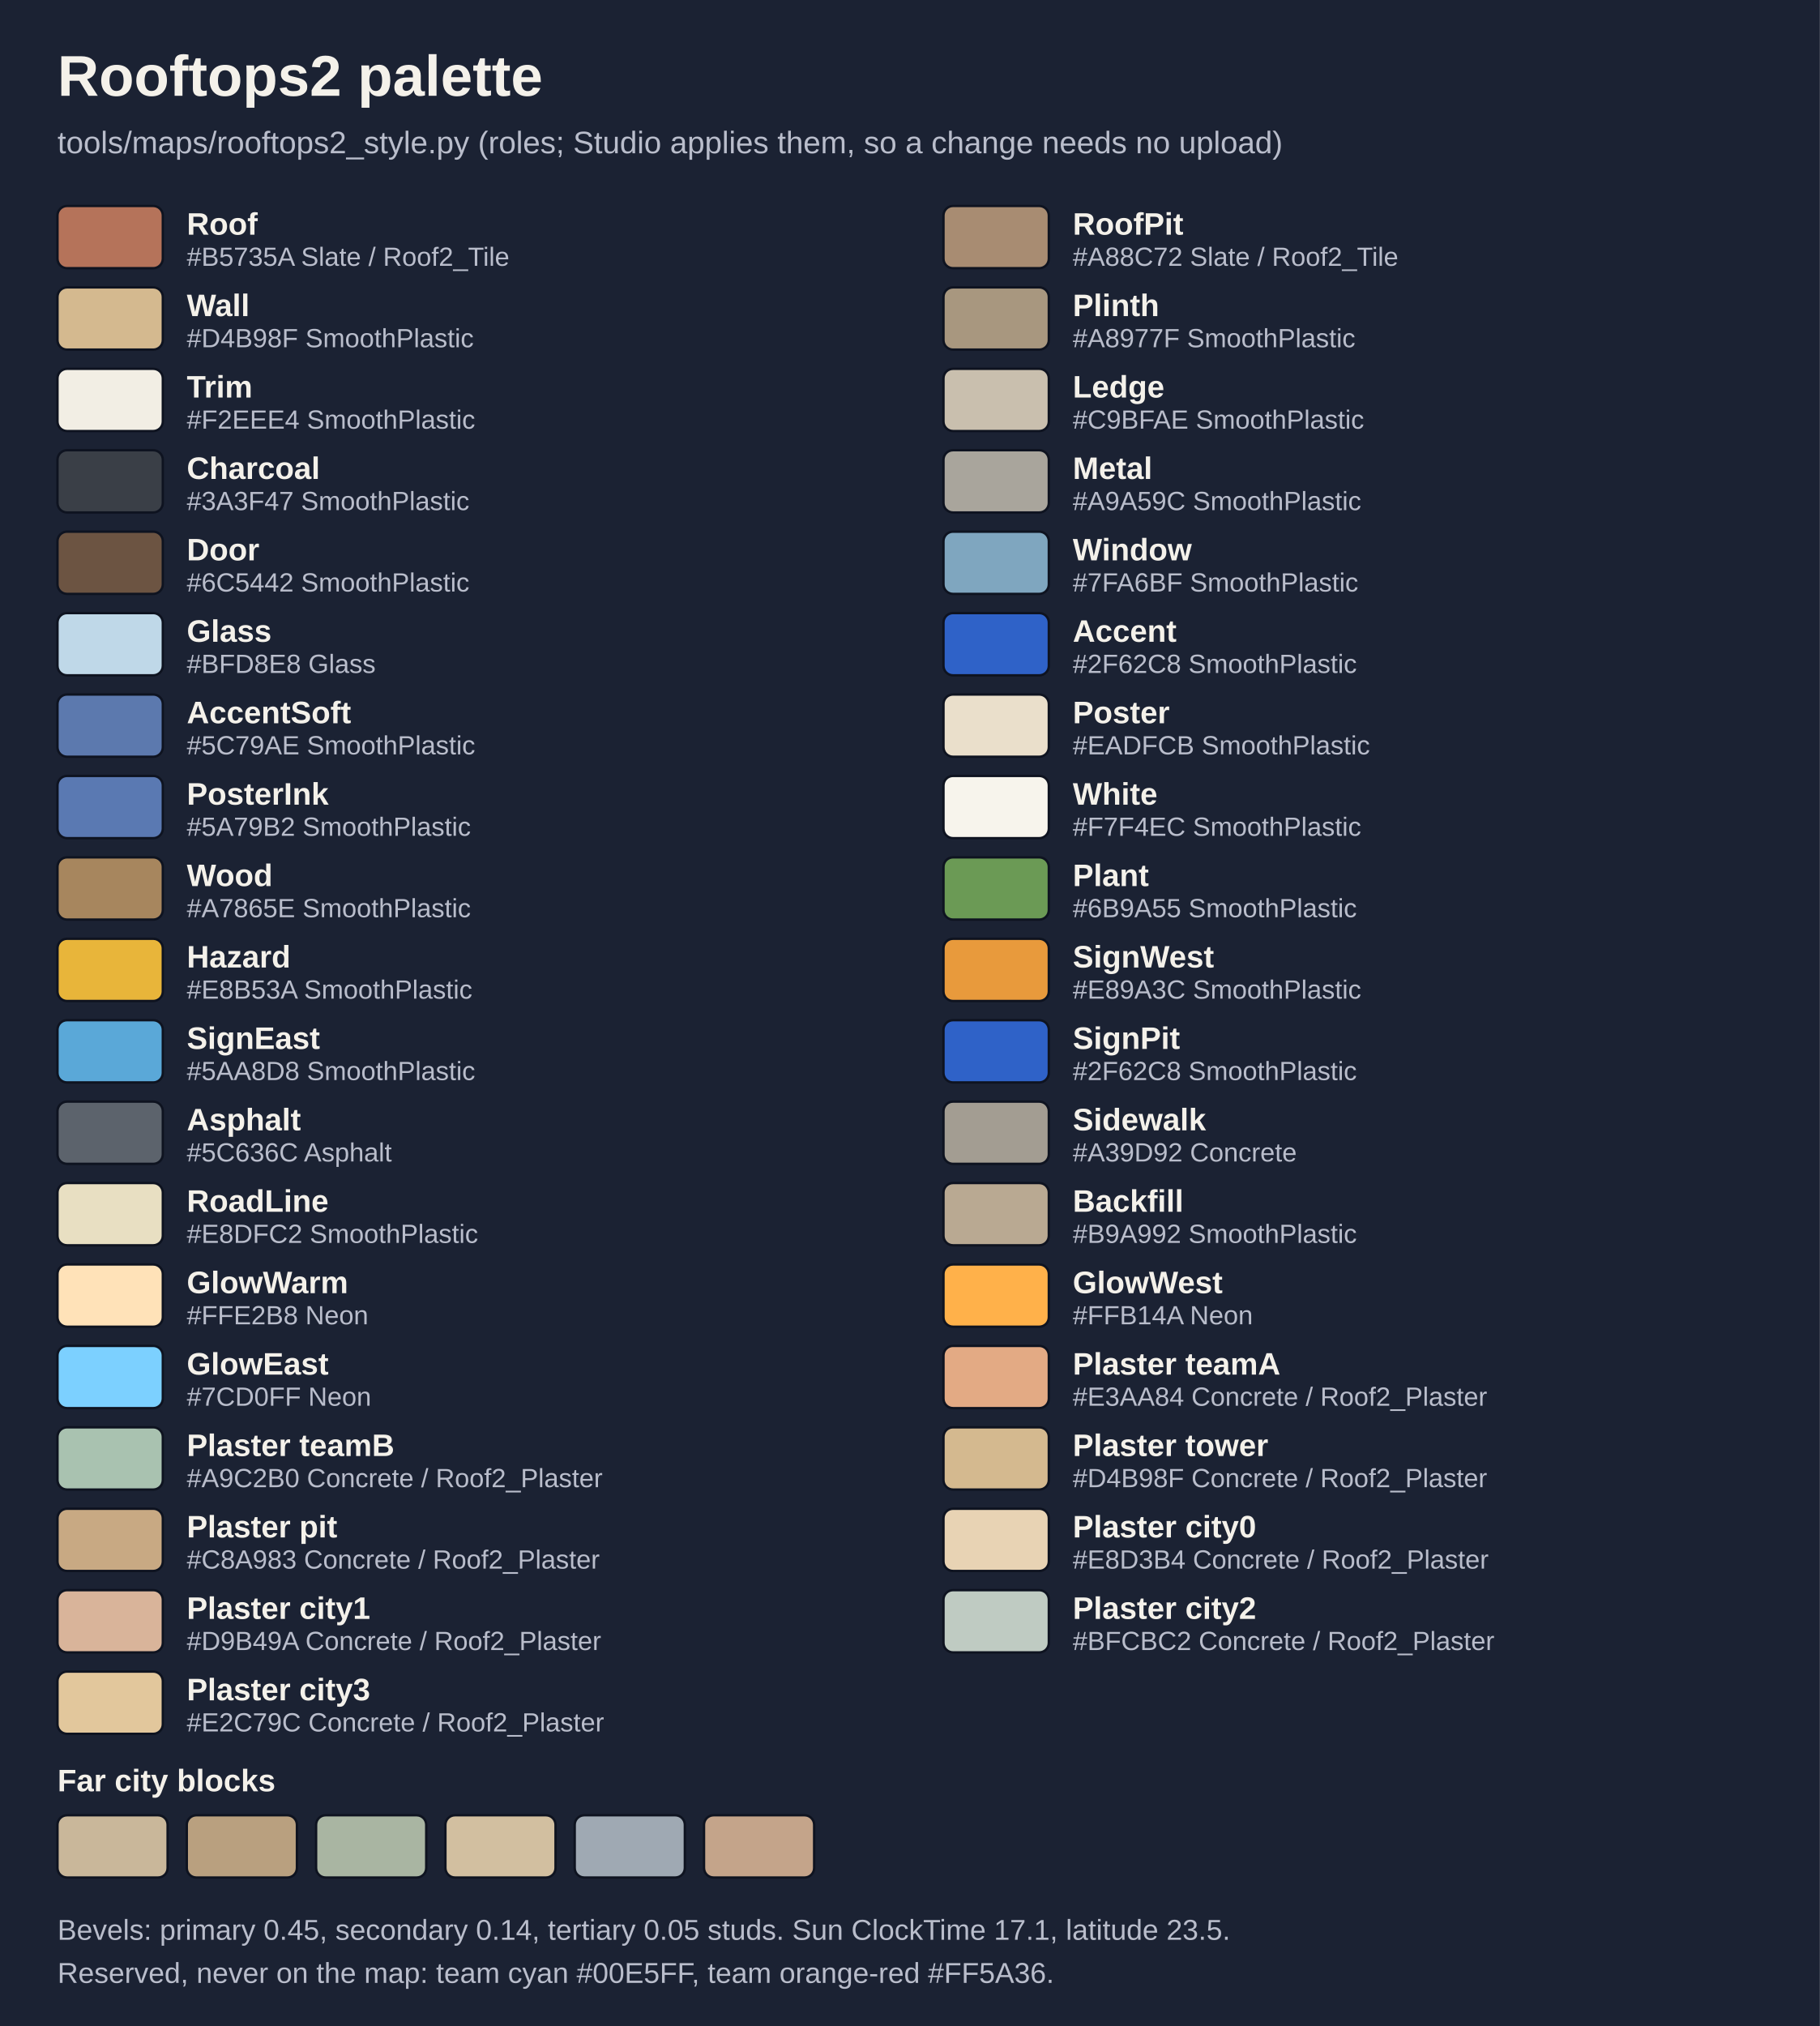
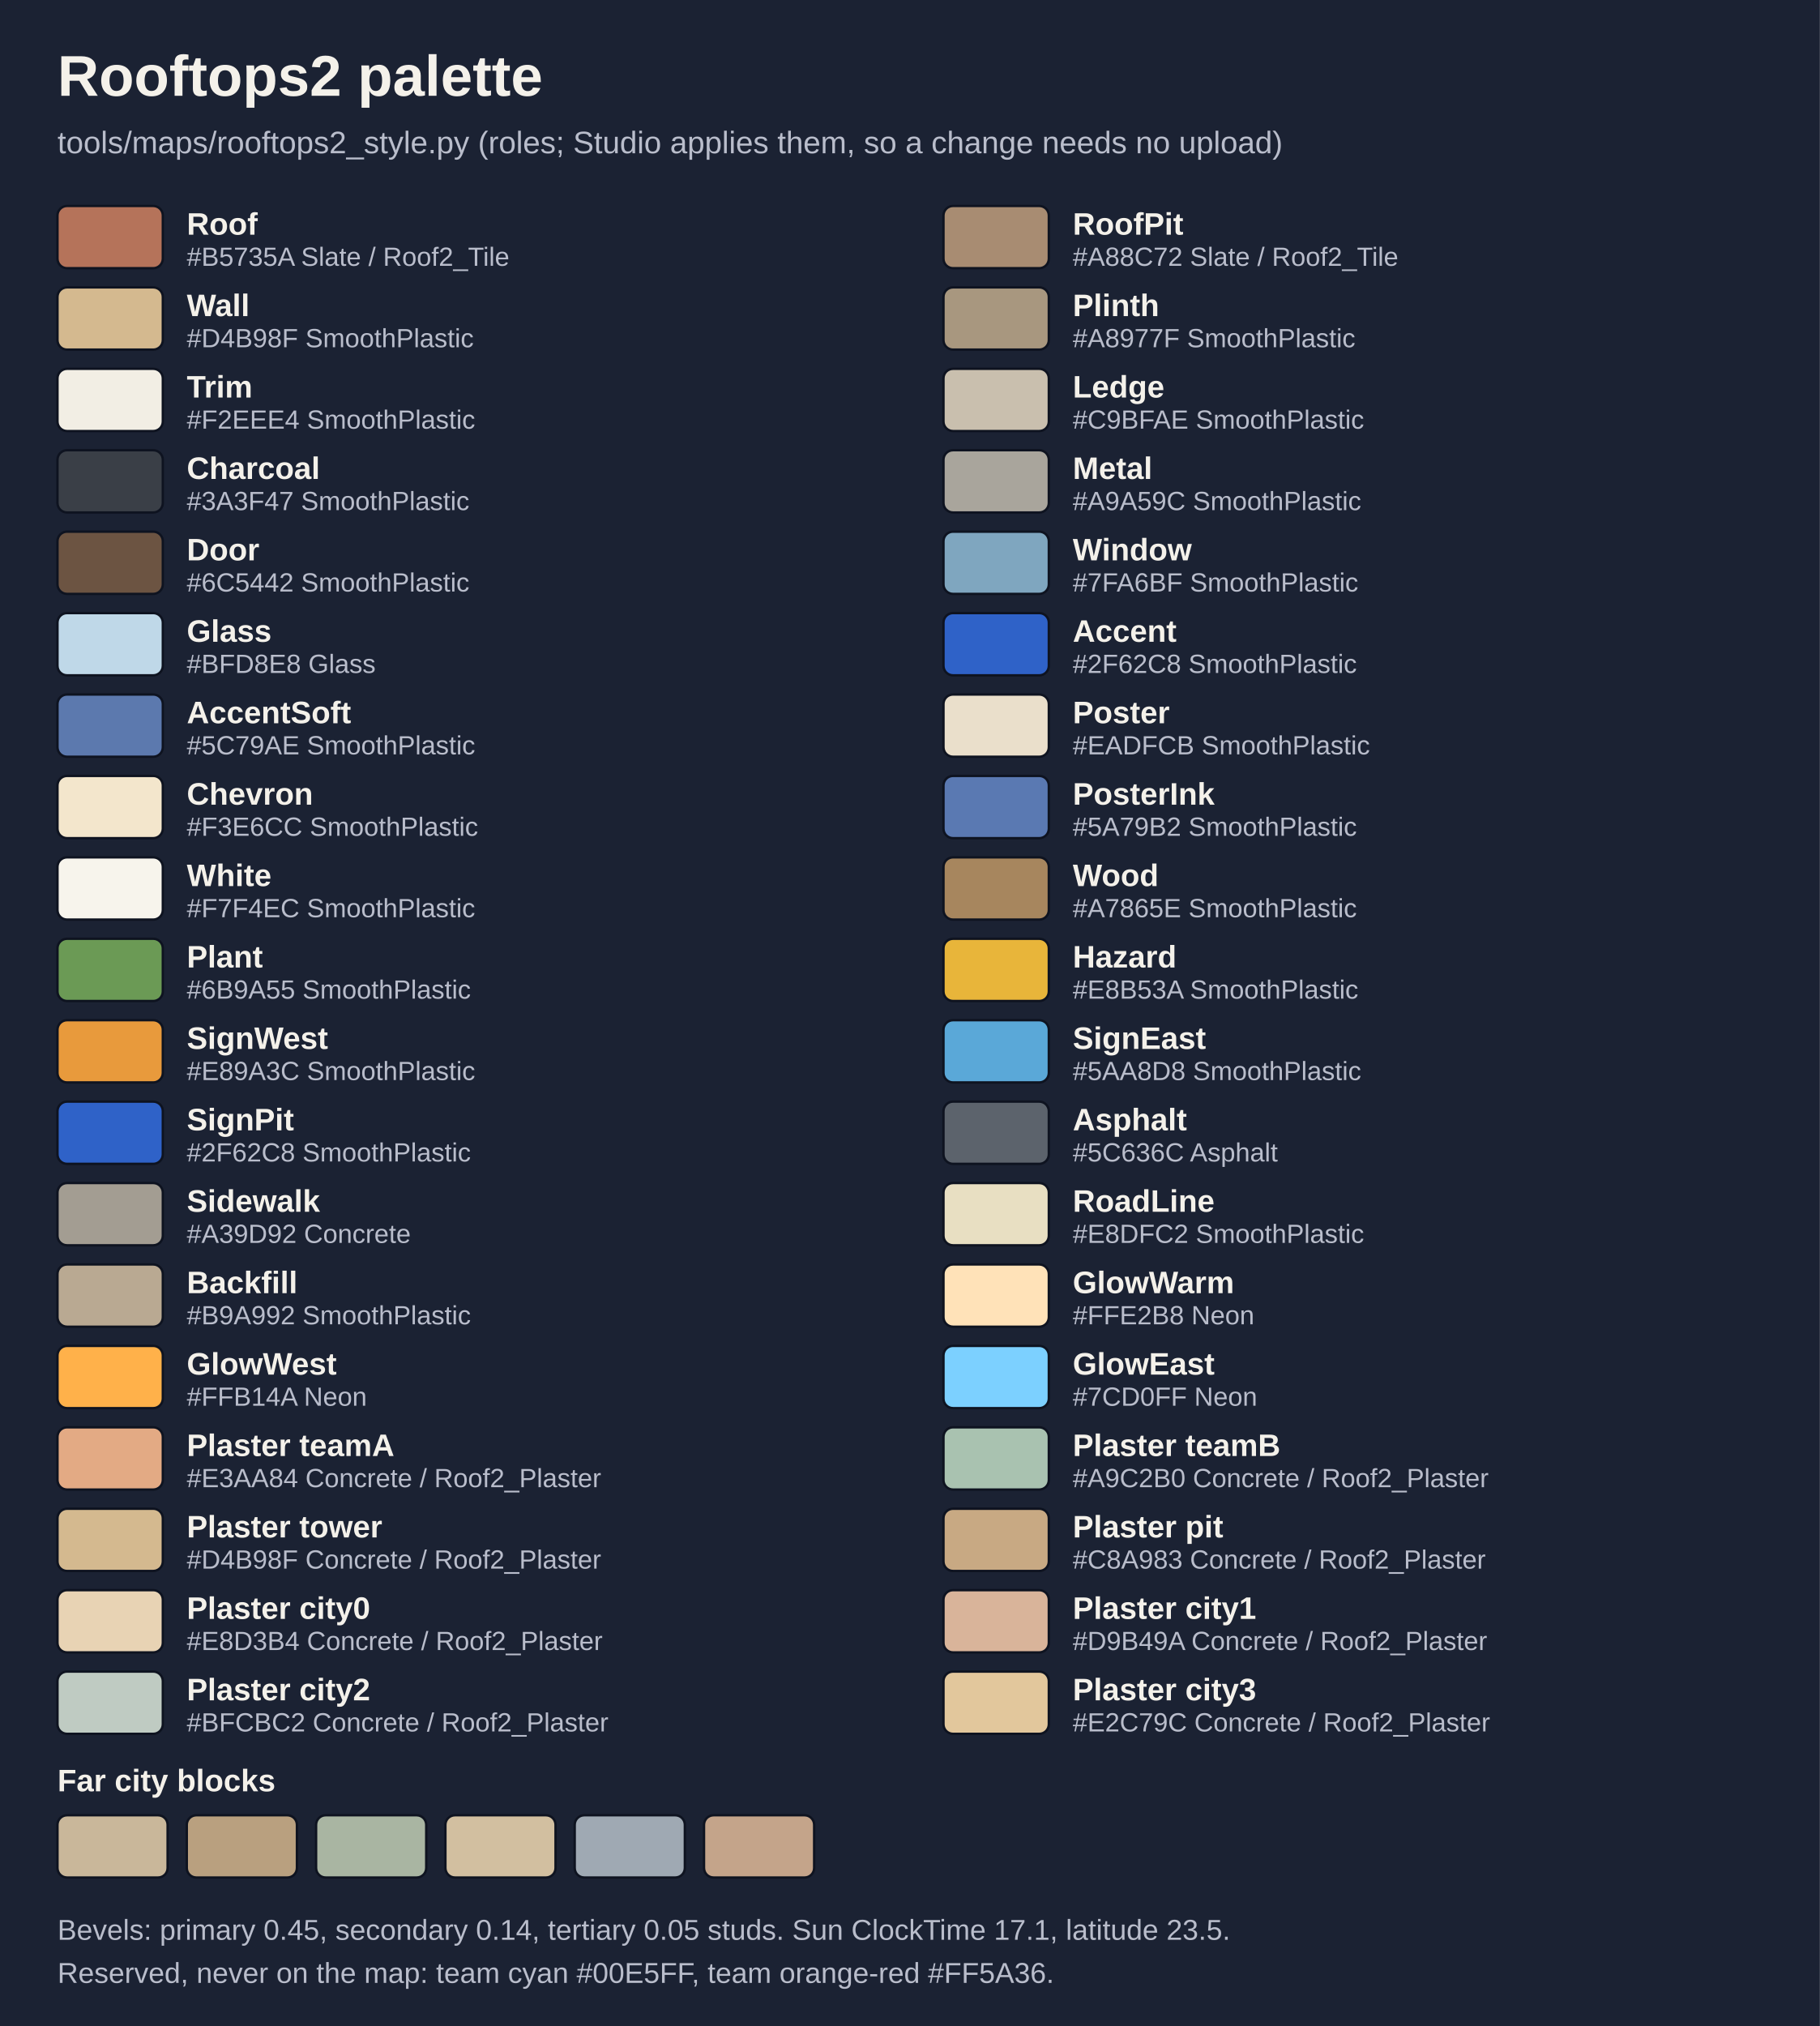
<svg xmlns="http://www.w3.org/2000/svg" viewBox="0 0 760 846" font-family="Segoe UI, Arial, sans-serif">
  <rect width="760" height="846" fill="#1B2233" />
  <text x="24" y="40" font-size="24" font-weight="700" fill="#F4F1EA">Rooftops2 palette</text>
  <text x="24" y="64" font-size="13" fill="#B9BDCB">tools/maps/rooftops2_style.py (roles; Studio applies them, so a change needs no upload)</text>
  <rect x="24" y="86" width="44" height="26" rx="4" fill="#B5735A" stroke="#0E1320" />
  <text x="78" y="98" font-size="13" font-weight="700" fill="#F4F1EA">Roof</text>
  <text x="78" y="111" font-size="11" fill="#B9BDCB">#B5735A  Slate / Roof2_Tile</text>
  <rect x="394" y="86" width="44" height="26" rx="4" fill="#A88C72" stroke="#0E1320" />
  <text x="448" y="98" font-size="13" font-weight="700" fill="#F4F1EA">RoofPit</text>
  <text x="448" y="111" font-size="11" fill="#B9BDCB">#A88C72  Slate / Roof2_Tile</text>
  <rect x="24" y="120" width="44" height="26" rx="4" fill="#D4B98F" stroke="#0E1320" />
  <text x="78" y="132" font-size="13" font-weight="700" fill="#F4F1EA">Wall</text>
  <text x="78" y="145" font-size="11" fill="#B9BDCB">#D4B98F  SmoothPlastic</text>
  <rect x="394" y="120" width="44" height="26" rx="4" fill="#A8977F" stroke="#0E1320" />
  <text x="448" y="132" font-size="13" font-weight="700" fill="#F4F1EA">Plinth</text>
  <text x="448" y="145" font-size="11" fill="#B9BDCB">#A8977F  SmoothPlastic</text>
  <rect x="24" y="154" width="44" height="26" rx="4" fill="#F2EEE4" stroke="#0E1320" />
  <text x="78" y="166" font-size="13" font-weight="700" fill="#F4F1EA">Trim</text>
  <text x="78" y="179" font-size="11" fill="#B9BDCB">#F2EEE4  SmoothPlastic</text>
  <rect x="394" y="154" width="44" height="26" rx="4" fill="#C9BFAE" stroke="#0E1320" />
  <text x="448" y="166" font-size="13" font-weight="700" fill="#F4F1EA">Ledge</text>
  <text x="448" y="179" font-size="11" fill="#B9BDCB">#C9BFAE  SmoothPlastic</text>
  <rect x="24" y="188" width="44" height="26" rx="4" fill="#3A3F47" stroke="#0E1320" />
  <text x="78" y="200" font-size="13" font-weight="700" fill="#F4F1EA">Charcoal</text>
  <text x="78" y="213" font-size="11" fill="#B9BDCB">#3A3F47  SmoothPlastic</text>
  <rect x="394" y="188" width="44" height="26" rx="4" fill="#A9A59C" stroke="#0E1320" />
  <text x="448" y="200" font-size="13" font-weight="700" fill="#F4F1EA">Metal</text>
  <text x="448" y="213" font-size="11" fill="#B9BDCB">#A9A59C  SmoothPlastic</text>
  <rect x="24" y="222" width="44" height="26" rx="4" fill="#6C5442" stroke="#0E1320" />
  <text x="78" y="234" font-size="13" font-weight="700" fill="#F4F1EA">Door</text>
  <text x="78" y="247" font-size="11" fill="#B9BDCB">#6C5442  SmoothPlastic</text>
  <rect x="394" y="222" width="44" height="26" rx="4" fill="#7FA6BF" stroke="#0E1320" />
  <text x="448" y="234" font-size="13" font-weight="700" fill="#F4F1EA">Window</text>
  <text x="448" y="247" font-size="11" fill="#B9BDCB">#7FA6BF  SmoothPlastic</text>
  <rect x="24" y="256" width="44" height="26" rx="4" fill="#BFD8E8" stroke="#0E1320" />
  <text x="78" y="268" font-size="13" font-weight="700" fill="#F4F1EA">Glass</text>
  <text x="78" y="281" font-size="11" fill="#B9BDCB">#BFD8E8  Glass</text>
  <rect x="394" y="256" width="44" height="26" rx="4" fill="#2F62C8" stroke="#0E1320" />
  <text x="448" y="268" font-size="13" font-weight="700" fill="#F4F1EA">Accent</text>
  <text x="448" y="281" font-size="11" fill="#B9BDCB">#2F62C8  SmoothPlastic</text>
  <rect x="24" y="290" width="44" height="26" rx="4" fill="#5C79AE" stroke="#0E1320" />
  <text x="78" y="302" font-size="13" font-weight="700" fill="#F4F1EA">AccentSoft</text>
  <text x="78" y="315" font-size="11" fill="#B9BDCB">#5C79AE  SmoothPlastic</text>
  <rect x="394" y="290" width="44" height="26" rx="4" fill="#EADFCB" stroke="#0E1320" />
  <text x="448" y="302" font-size="13" font-weight="700" fill="#F4F1EA">Poster</text>
  <text x="448" y="315" font-size="11" fill="#B9BDCB">#EADFCB  SmoothPlastic</text>
-   <rect x="24" y="324" width="44" height="26" rx="4" fill="#5A79B2" stroke="#0E1320" />
-   <text x="78" y="336" font-size="13" font-weight="700" fill="#F4F1EA">PosterInk</text>
-   <text x="78" y="349" font-size="11" fill="#B9BDCB">#5A79B2  SmoothPlastic</text>
-   <rect x="394" y="324" width="44" height="26" rx="4" fill="#F7F4EC" stroke="#0E1320" />
-   <text x="448" y="336" font-size="13" font-weight="700" fill="#F4F1EA">White</text>
-   <text x="448" y="349" font-size="11" fill="#B9BDCB">#F7F4EC  SmoothPlastic</text>
-   <rect x="24" y="358" width="44" height="26" rx="4" fill="#A7865E" stroke="#0E1320" />
-   <text x="78" y="370" font-size="13" font-weight="700" fill="#F4F1EA">Wood</text>
-   <text x="78" y="383" font-size="11" fill="#B9BDCB">#A7865E  SmoothPlastic</text>
-   <rect x="394" y="358" width="44" height="26" rx="4" fill="#6B9A55" stroke="#0E1320" />
-   <text x="448" y="370" font-size="13" font-weight="700" fill="#F4F1EA">Plant</text>
-   <text x="448" y="383" font-size="11" fill="#B9BDCB">#6B9A55  SmoothPlastic</text>
-   <rect x="24" y="392" width="44" height="26" rx="4" fill="#E8B53A" stroke="#0E1320" />
-   <text x="78" y="404" font-size="13" font-weight="700" fill="#F4F1EA">Hazard</text>
-   <text x="78" y="417" font-size="11" fill="#B9BDCB">#E8B53A  SmoothPlastic</text>
-   <rect x="394" y="392" width="44" height="26" rx="4" fill="#E89A3C" stroke="#0E1320" />
-   <text x="448" y="404" font-size="13" font-weight="700" fill="#F4F1EA">SignWest</text>
-   <text x="448" y="417" font-size="11" fill="#B9BDCB">#E89A3C  SmoothPlastic</text>
-   <rect x="24" y="426" width="44" height="26" rx="4" fill="#5AA8D8" stroke="#0E1320" />
-   <text x="78" y="438" font-size="13" font-weight="700" fill="#F4F1EA">SignEast</text>
-   <text x="78" y="451" font-size="11" fill="#B9BDCB">#5AA8D8  SmoothPlastic</text>
-   <rect x="394" y="426" width="44" height="26" rx="4" fill="#2F62C8" stroke="#0E1320" />
-   <text x="448" y="438" font-size="13" font-weight="700" fill="#F4F1EA">SignPit</text>
-   <text x="448" y="451" font-size="11" fill="#B9BDCB">#2F62C8  SmoothPlastic</text>
-   <rect x="24" y="460" width="44" height="26" rx="4" fill="#5C636C" stroke="#0E1320" />
-   <text x="78" y="472" font-size="13" font-weight="700" fill="#F4F1EA">Asphalt</text>
-   <text x="78" y="485" font-size="11" fill="#B9BDCB">#5C636C  Asphalt</text>
-   <rect x="394" y="460" width="44" height="26" rx="4" fill="#A39D92" stroke="#0E1320" />
-   <text x="448" y="472" font-size="13" font-weight="700" fill="#F4F1EA">Sidewalk</text>
-   <text x="448" y="485" font-size="11" fill="#B9BDCB">#A39D92  Concrete</text>
-   <rect x="24" y="494" width="44" height="26" rx="4" fill="#E8DFC2" stroke="#0E1320" />
-   <text x="78" y="506" font-size="13" font-weight="700" fill="#F4F1EA">RoadLine</text>
-   <text x="78" y="519" font-size="11" fill="#B9BDCB">#E8DFC2  SmoothPlastic</text>
-   <rect x="394" y="494" width="44" height="26" rx="4" fill="#B9A992" stroke="#0E1320" />
-   <text x="448" y="506" font-size="13" font-weight="700" fill="#F4F1EA">Backfill</text>
-   <text x="448" y="519" font-size="11" fill="#B9BDCB">#B9A992  SmoothPlastic</text>
-   <rect x="24" y="528" width="44" height="26" rx="4" fill="#FFE2B8" stroke="#0E1320" />
-   <text x="78" y="540" font-size="13" font-weight="700" fill="#F4F1EA">GlowWarm</text>
-   <text x="78" y="553" font-size="11" fill="#B9BDCB">#FFE2B8  Neon</text>
-   <rect x="394" y="528" width="44" height="26" rx="4" fill="#FFB14A" stroke="#0E1320" />
-   <text x="448" y="540" font-size="13" font-weight="700" fill="#F4F1EA">GlowWest</text>
-   <text x="448" y="553" font-size="11" fill="#B9BDCB">#FFB14A  Neon</text>
-   <rect x="24" y="562" width="44" height="26" rx="4" fill="#7CD0FF" stroke="#0E1320" />
-   <text x="78" y="574" font-size="13" font-weight="700" fill="#F4F1EA">GlowEast</text>
-   <text x="78" y="587" font-size="11" fill="#B9BDCB">#7CD0FF  Neon</text>
-   <rect x="394" y="562" width="44" height="26" rx="4" fill="#E3AA84" stroke="#0E1320" />
-   <text x="448" y="574" font-size="13" font-weight="700" fill="#F4F1EA">Plaster teamA</text>
-   <text x="448" y="587" font-size="11" fill="#B9BDCB">#E3AA84  Concrete / Roof2_Plaster</text>
-   <rect x="24" y="596" width="44" height="26" rx="4" fill="#A9C2B0" stroke="#0E1320" />
-   <text x="78" y="608" font-size="13" font-weight="700" fill="#F4F1EA">Plaster teamB</text>
-   <text x="78" y="621" font-size="11" fill="#B9BDCB">#A9C2B0  Concrete / Roof2_Plaster</text>
-   <rect x="394" y="596" width="44" height="26" rx="4" fill="#D4B98F" stroke="#0E1320" />
-   <text x="448" y="608" font-size="13" font-weight="700" fill="#F4F1EA">Plaster tower</text>
-   <text x="448" y="621" font-size="11" fill="#B9BDCB">#D4B98F  Concrete / Roof2_Plaster</text>
-   <rect x="24" y="630" width="44" height="26" rx="4" fill="#C8A983" stroke="#0E1320" />
-   <text x="78" y="642" font-size="13" font-weight="700" fill="#F4F1EA">Plaster pit</text>
-   <text x="78" y="655" font-size="11" fill="#B9BDCB">#C8A983  Concrete / Roof2_Plaster</text>
-   <rect x="394" y="630" width="44" height="26" rx="4" fill="#E8D3B4" stroke="#0E1320" />
-   <text x="448" y="642" font-size="13" font-weight="700" fill="#F4F1EA">Plaster city0</text>
-   <text x="448" y="655" font-size="11" fill="#B9BDCB">#E8D3B4  Concrete / Roof2_Plaster</text>
-   <rect x="24" y="664" width="44" height="26" rx="4" fill="#D9B49A" stroke="#0E1320" />
-   <text x="78" y="676" font-size="13" font-weight="700" fill="#F4F1EA">Plaster city1</text>
-   <text x="78" y="689" font-size="11" fill="#B9BDCB">#D9B49A  Concrete / Roof2_Plaster</text>
-   <rect x="394" y="664" width="44" height="26" rx="4" fill="#BFCBC2" stroke="#0E1320" />
-   <text x="448" y="676" font-size="13" font-weight="700" fill="#F4F1EA">Plaster city2</text>
-   <text x="448" y="689" font-size="11" fill="#B9BDCB">#BFCBC2  Concrete / Roof2_Plaster</text>
-   <rect x="24" y="698" width="44" height="26" rx="4" fill="#E2C79C" stroke="#0E1320" />
-   <text x="78" y="710" font-size="13" font-weight="700" fill="#F4F1EA">Plaster city3</text>
-   <text x="78" y="723" font-size="11" fill="#B9BDCB">#E2C79C  Concrete / Roof2_Plaster</text>
+   <rect x="24" y="324" width="44" height="26" rx="4" fill="#F3E6CC" stroke="#0E1320" />
+   <text x="78" y="336" font-size="13" font-weight="700" fill="#F4F1EA">Chevron</text>
+   <text x="78" y="349" font-size="11" fill="#B9BDCB">#F3E6CC  SmoothPlastic</text>
+   <rect x="394" y="324" width="44" height="26" rx="4" fill="#5A79B2" stroke="#0E1320" />
+   <text x="448" y="336" font-size="13" font-weight="700" fill="#F4F1EA">PosterInk</text>
+   <text x="448" y="349" font-size="11" fill="#B9BDCB">#5A79B2  SmoothPlastic</text>
+   <rect x="24" y="358" width="44" height="26" rx="4" fill="#F7F4EC" stroke="#0E1320" />
+   <text x="78" y="370" font-size="13" font-weight="700" fill="#F4F1EA">White</text>
+   <text x="78" y="383" font-size="11" fill="#B9BDCB">#F7F4EC  SmoothPlastic</text>
+   <rect x="394" y="358" width="44" height="26" rx="4" fill="#A7865E" stroke="#0E1320" />
+   <text x="448" y="370" font-size="13" font-weight="700" fill="#F4F1EA">Wood</text>
+   <text x="448" y="383" font-size="11" fill="#B9BDCB">#A7865E  SmoothPlastic</text>
+   <rect x="24" y="392" width="44" height="26" rx="4" fill="#6B9A55" stroke="#0E1320" />
+   <text x="78" y="404" font-size="13" font-weight="700" fill="#F4F1EA">Plant</text>
+   <text x="78" y="417" font-size="11" fill="#B9BDCB">#6B9A55  SmoothPlastic</text>
+   <rect x="394" y="392" width="44" height="26" rx="4" fill="#E8B53A" stroke="#0E1320" />
+   <text x="448" y="404" font-size="13" font-weight="700" fill="#F4F1EA">Hazard</text>
+   <text x="448" y="417" font-size="11" fill="#B9BDCB">#E8B53A  SmoothPlastic</text>
+   <rect x="24" y="426" width="44" height="26" rx="4" fill="#E89A3C" stroke="#0E1320" />
+   <text x="78" y="438" font-size="13" font-weight="700" fill="#F4F1EA">SignWest</text>
+   <text x="78" y="451" font-size="11" fill="#B9BDCB">#E89A3C  SmoothPlastic</text>
+   <rect x="394" y="426" width="44" height="26" rx="4" fill="#5AA8D8" stroke="#0E1320" />
+   <text x="448" y="438" font-size="13" font-weight="700" fill="#F4F1EA">SignEast</text>
+   <text x="448" y="451" font-size="11" fill="#B9BDCB">#5AA8D8  SmoothPlastic</text>
+   <rect x="24" y="460" width="44" height="26" rx="4" fill="#2F62C8" stroke="#0E1320" />
+   <text x="78" y="472" font-size="13" font-weight="700" fill="#F4F1EA">SignPit</text>
+   <text x="78" y="485" font-size="11" fill="#B9BDCB">#2F62C8  SmoothPlastic</text>
+   <rect x="394" y="460" width="44" height="26" rx="4" fill="#5C636C" stroke="#0E1320" />
+   <text x="448" y="472" font-size="13" font-weight="700" fill="#F4F1EA">Asphalt</text>
+   <text x="448" y="485" font-size="11" fill="#B9BDCB">#5C636C  Asphalt</text>
+   <rect x="24" y="494" width="44" height="26" rx="4" fill="#A39D92" stroke="#0E1320" />
+   <text x="78" y="506" font-size="13" font-weight="700" fill="#F4F1EA">Sidewalk</text>
+   <text x="78" y="519" font-size="11" fill="#B9BDCB">#A39D92  Concrete</text>
+   <rect x="394" y="494" width="44" height="26" rx="4" fill="#E8DFC2" stroke="#0E1320" />
+   <text x="448" y="506" font-size="13" font-weight="700" fill="#F4F1EA">RoadLine</text>
+   <text x="448" y="519" font-size="11" fill="#B9BDCB">#E8DFC2  SmoothPlastic</text>
+   <rect x="24" y="528" width="44" height="26" rx="4" fill="#B9A992" stroke="#0E1320" />
+   <text x="78" y="540" font-size="13" font-weight="700" fill="#F4F1EA">Backfill</text>
+   <text x="78" y="553" font-size="11" fill="#B9BDCB">#B9A992  SmoothPlastic</text>
+   <rect x="394" y="528" width="44" height="26" rx="4" fill="#FFE2B8" stroke="#0E1320" />
+   <text x="448" y="540" font-size="13" font-weight="700" fill="#F4F1EA">GlowWarm</text>
+   <text x="448" y="553" font-size="11" fill="#B9BDCB">#FFE2B8  Neon</text>
+   <rect x="24" y="562" width="44" height="26" rx="4" fill="#FFB14A" stroke="#0E1320" />
+   <text x="78" y="574" font-size="13" font-weight="700" fill="#F4F1EA">GlowWest</text>
+   <text x="78" y="587" font-size="11" fill="#B9BDCB">#FFB14A  Neon</text>
+   <rect x="394" y="562" width="44" height="26" rx="4" fill="#7CD0FF" stroke="#0E1320" />
+   <text x="448" y="574" font-size="13" font-weight="700" fill="#F4F1EA">GlowEast</text>
+   <text x="448" y="587" font-size="11" fill="#B9BDCB">#7CD0FF  Neon</text>
+   <rect x="24" y="596" width="44" height="26" rx="4" fill="#E3AA84" stroke="#0E1320" />
+   <text x="78" y="608" font-size="13" font-weight="700" fill="#F4F1EA">Plaster teamA</text>
+   <text x="78" y="621" font-size="11" fill="#B9BDCB">#E3AA84  Concrete / Roof2_Plaster</text>
+   <rect x="394" y="596" width="44" height="26" rx="4" fill="#A9C2B0" stroke="#0E1320" />
+   <text x="448" y="608" font-size="13" font-weight="700" fill="#F4F1EA">Plaster teamB</text>
+   <text x="448" y="621" font-size="11" fill="#B9BDCB">#A9C2B0  Concrete / Roof2_Plaster</text>
+   <rect x="24" y="630" width="44" height="26" rx="4" fill="#D4B98F" stroke="#0E1320" />
+   <text x="78" y="642" font-size="13" font-weight="700" fill="#F4F1EA">Plaster tower</text>
+   <text x="78" y="655" font-size="11" fill="#B9BDCB">#D4B98F  Concrete / Roof2_Plaster</text>
+   <rect x="394" y="630" width="44" height="26" rx="4" fill="#C8A983" stroke="#0E1320" />
+   <text x="448" y="642" font-size="13" font-weight="700" fill="#F4F1EA">Plaster pit</text>
+   <text x="448" y="655" font-size="11" fill="#B9BDCB">#C8A983  Concrete / Roof2_Plaster</text>
+   <rect x="24" y="664" width="44" height="26" rx="4" fill="#E8D3B4" stroke="#0E1320" />
+   <text x="78" y="676" font-size="13" font-weight="700" fill="#F4F1EA">Plaster city0</text>
+   <text x="78" y="689" font-size="11" fill="#B9BDCB">#E8D3B4  Concrete / Roof2_Plaster</text>
+   <rect x="394" y="664" width="44" height="26" rx="4" fill="#D9B49A" stroke="#0E1320" />
+   <text x="448" y="676" font-size="13" font-weight="700" fill="#F4F1EA">Plaster city1</text>
+   <text x="448" y="689" font-size="11" fill="#B9BDCB">#D9B49A  Concrete / Roof2_Plaster</text>
+   <rect x="24" y="698" width="44" height="26" rx="4" fill="#BFCBC2" stroke="#0E1320" />
+   <text x="78" y="710" font-size="13" font-weight="700" fill="#F4F1EA">Plaster city2</text>
+   <text x="78" y="723" font-size="11" fill="#B9BDCB">#BFCBC2  Concrete / Roof2_Plaster</text>
+   <rect x="394" y="698" width="44" height="26" rx="4" fill="#E2C79C" stroke="#0E1320" />
+   <text x="448" y="710" font-size="13" font-weight="700" fill="#F4F1EA">Plaster city3</text>
+   <text x="448" y="723" font-size="11" fill="#B9BDCB">#E2C79C  Concrete / Roof2_Plaster</text>
  <text x="24" y="748" font-size="13" font-weight="700" fill="#F4F1EA">Far city blocks</text>
  <rect x="24" y="758" width="46" height="26" rx="4" fill="#C9B79A" stroke="#0E1320" />
  <rect x="78" y="758" width="46" height="26" rx="4" fill="#B9A07F" stroke="#0E1320" />
  <rect x="132" y="758" width="46" height="26" rx="4" fill="#A9B5A2" stroke="#0E1320" />
  <rect x="186" y="758" width="46" height="26" rx="4" fill="#D2BFA0" stroke="#0E1320" />
  <rect x="240" y="758" width="46" height="26" rx="4" fill="#9FA9B3" stroke="#0E1320" />
  <rect x="294" y="758" width="46" height="26" rx="4" fill="#C4A48A" stroke="#0E1320" />
  <text x="24" y="810" font-size="12" fill="#B9BDCB">Bevels: primary 0.45, secondary 0.14, tertiary 0.05 studs. Sun ClockTime 17.1, latitude 23.5.</text>
  <text x="24" y="828" font-size="12" fill="#B9BDCB">Reserved, never on the map: team cyan #00E5FF, team orange-red #FF5A36.</text>
</svg>
